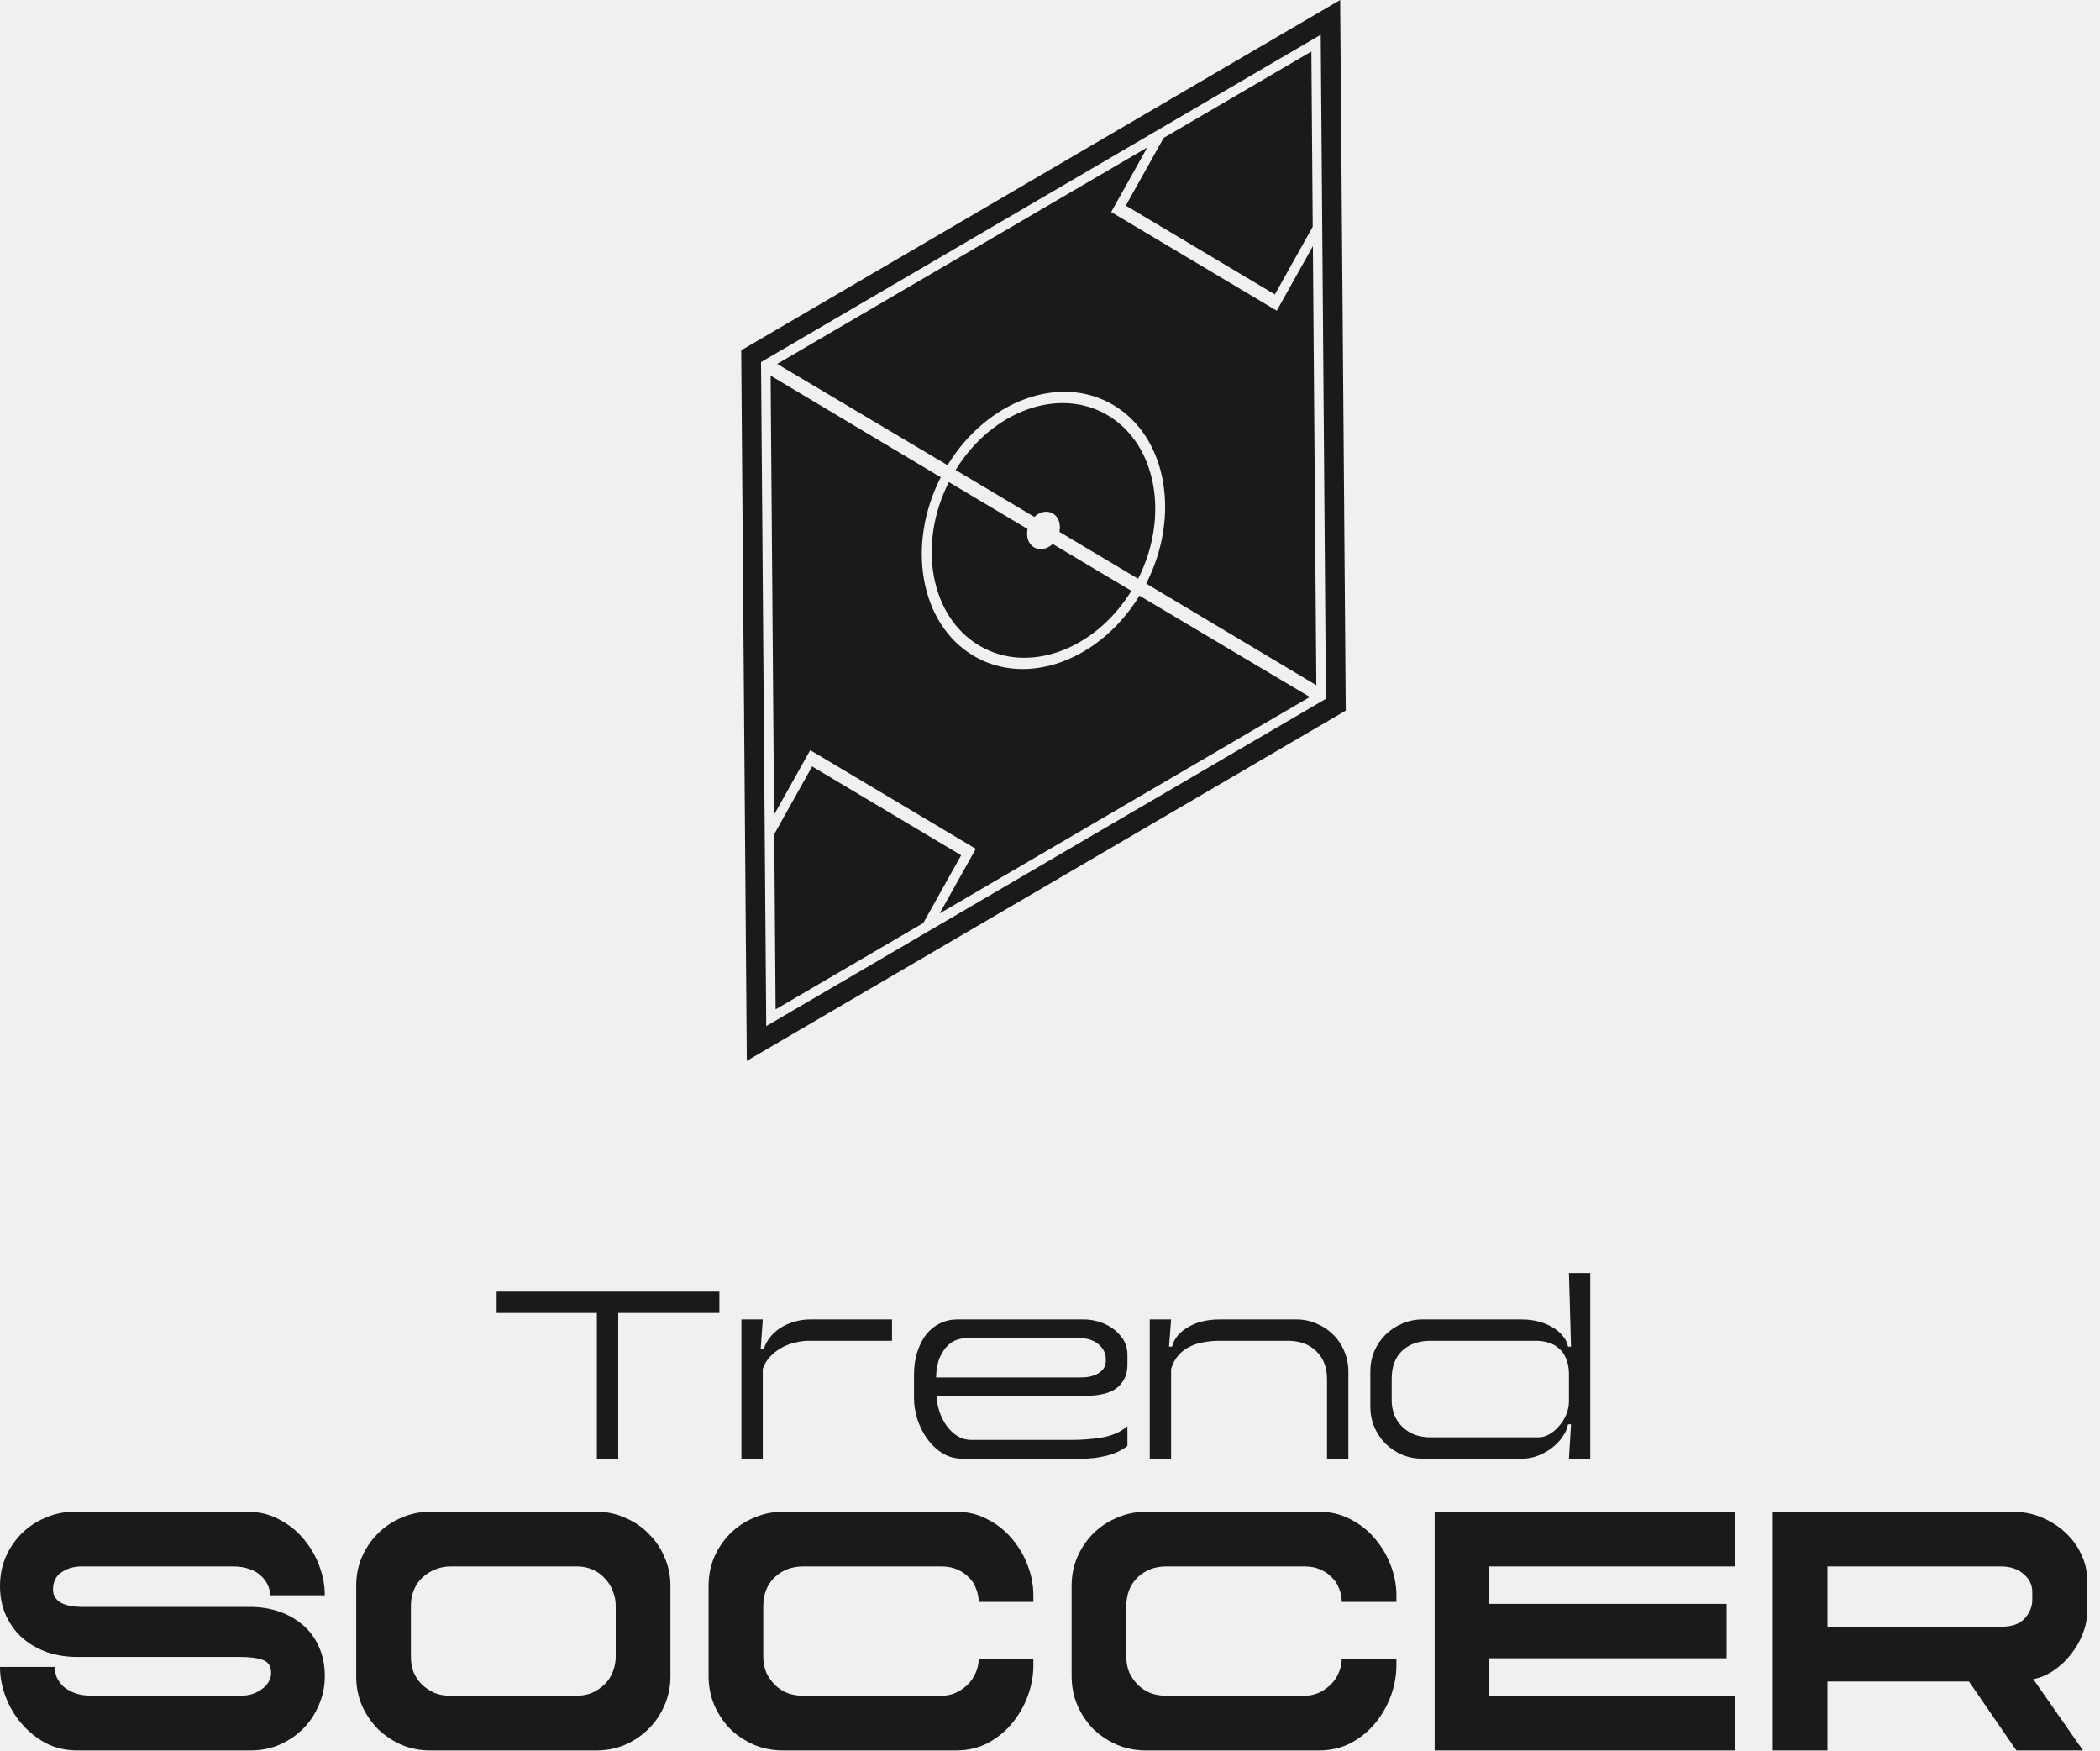
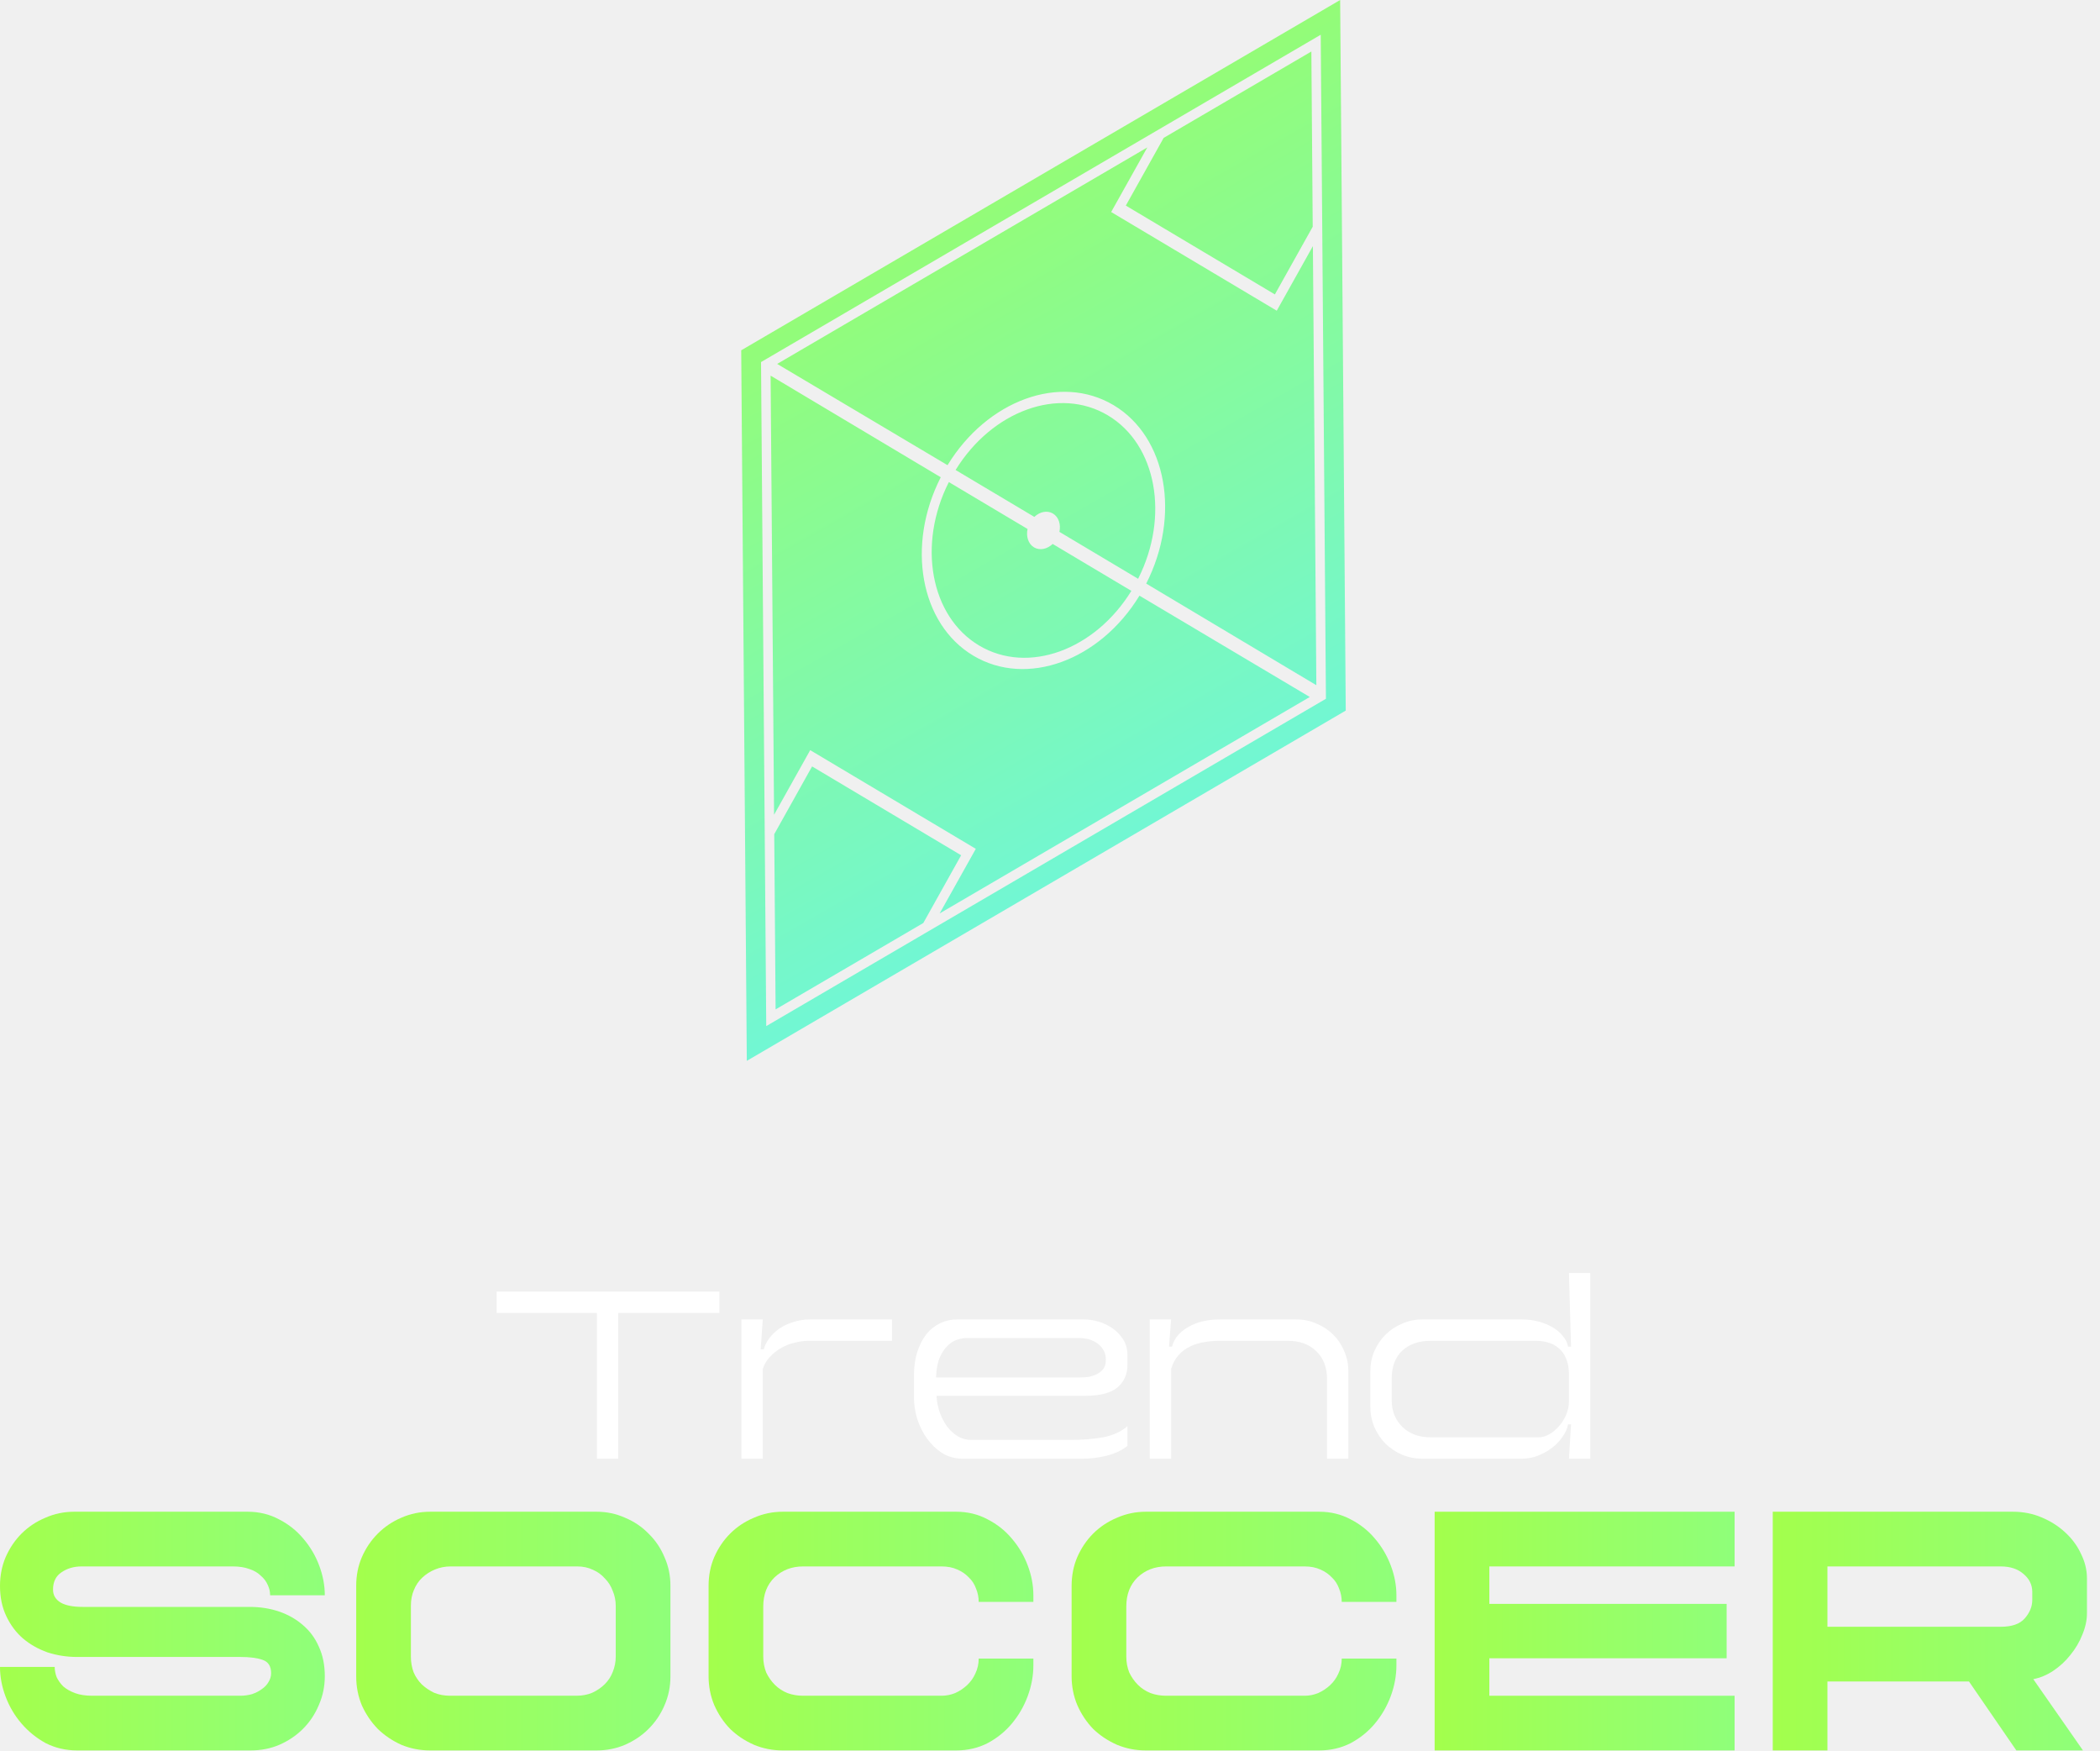
<svg xmlns="http://www.w3.org/2000/svg" width="48" height="40" viewBox="0 0 48 40" fill="none">
-   <path fill-rule="evenodd" clip-rule="evenodd" d="M17.07 24.242L16.942 8.005L30.632 0L30.76 16.238L17.07 24.242ZM17.514 23.448L17.395 8.274L30.188 0.794L30.307 15.968L17.514 23.448ZM17.693 18.618L18.519 17.142L22.304 19.397L21.478 20.873L29.938 15.927C28.641 15.155 27.337 14.382 26.045 13.612C25.139 15.095 23.468 15.71 22.249 14.984C21.03 14.258 20.711 12.457 21.503 10.906C20.211 10.136 18.91 9.356 17.614 8.584L17.693 18.618ZM21.104 21.092L21.969 19.544L18.562 17.514L17.697 19.062L17.728 23.066L21.104 21.092ZM17.764 8.316C19.06 9.088 20.366 9.86 21.658 10.63C22.564 9.147 24.234 8.532 25.453 9.258C26.671 9.985 26.99 11.785 26.199 13.336C27.49 14.105 28.792 14.886 30.088 15.658L30.009 5.624L29.183 7.1L25.398 4.845L26.224 3.369L17.764 8.316ZM30.005 5.181L29.14 6.728L25.733 4.698L26.598 3.151L29.974 1.177L30.005 5.181ZM21.842 10.74C22.676 9.386 24.206 8.826 25.322 9.491C26.439 10.156 26.734 11.803 26.014 13.226L24.215 12.154C24.252 11.982 24.198 11.813 24.067 11.735C23.936 11.657 23.767 11.693 23.642 11.812L21.842 10.74ZM25.86 13.502C25.026 14.856 23.496 15.417 22.38 14.751C21.263 14.086 20.968 12.438 21.688 11.016L23.487 12.088C23.45 12.259 23.504 12.43 23.635 12.508C23.766 12.586 23.936 12.549 24.061 12.43L25.86 13.502Z" fill="#1A1A1A" />
-   <path d="M32.51 30.151H34.78C34.918 30.151 35.047 30.167 35.167 30.199C35.287 30.231 35.395 30.275 35.49 30.332C35.586 30.388 35.664 30.456 35.724 30.533C35.787 30.608 35.826 30.687 35.84 30.772H35.909L35.862 29.091H36.349V33.333H35.862L35.909 32.548H35.84C35.826 32.637 35.787 32.727 35.724 32.819C35.664 32.911 35.586 32.996 35.49 33.073C35.395 33.148 35.287 33.209 35.167 33.259C35.047 33.309 34.918 33.333 34.78 33.333H32.51C32.347 33.333 32.194 33.303 32.049 33.243C31.904 33.179 31.777 33.095 31.667 32.989C31.561 32.879 31.476 32.752 31.412 32.607C31.352 32.462 31.322 32.308 31.322 32.145V31.339C31.322 31.173 31.352 31.019 31.412 30.878C31.476 30.733 31.561 30.608 31.667 30.501C31.777 30.392 31.904 30.307 32.049 30.247C32.194 30.183 32.347 30.151 32.51 30.151ZM31.81 31.504V31.992C31.81 32.119 31.831 32.236 31.874 32.342C31.92 32.448 31.982 32.538 32.059 32.612C32.137 32.686 32.231 32.745 32.34 32.787C32.45 32.826 32.57 32.845 32.701 32.845H35.167C35.248 32.845 35.33 32.822 35.411 32.776C35.492 32.73 35.565 32.67 35.628 32.596C35.696 32.522 35.75 32.437 35.793 32.342C35.835 32.243 35.858 32.144 35.862 32.045V31.376C35.858 31.242 35.835 31.129 35.793 31.037C35.754 30.942 35.699 30.866 35.628 30.809C35.561 30.749 35.483 30.706 35.395 30.682C35.307 30.653 35.211 30.639 35.109 30.639H32.701C32.429 30.639 32.211 30.715 32.049 30.867C31.89 31.019 31.81 31.232 31.81 31.504Z" fill="#1A1A1A" />
-   <path d="M30.332 31.514C30.332 31.249 30.251 31.037 30.088 30.878C29.925 30.719 29.708 30.639 29.436 30.639H27.871C27.751 30.639 27.633 30.65 27.516 30.671C27.403 30.689 27.297 30.722 27.198 30.772C27.099 30.818 27.012 30.883 26.938 30.968C26.864 31.049 26.807 31.154 26.768 31.281V33.333H26.28V30.151H26.768L26.721 30.772H26.79C26.814 30.676 26.858 30.591 26.922 30.517C26.989 30.439 27.071 30.374 27.166 30.321C27.262 30.265 27.369 30.222 27.49 30.194C27.61 30.166 27.739 30.151 27.877 30.151H29.632C29.798 30.151 29.952 30.183 30.093 30.247C30.238 30.307 30.364 30.39 30.47 30.496C30.579 30.602 30.664 30.728 30.724 30.873C30.788 31.017 30.82 31.173 30.82 31.339V33.333H30.332V31.514Z" fill="#1A1A1A" />
-   <path d="M21.406 31.896C21.413 32.02 21.436 32.142 21.475 32.262C21.517 32.382 21.572 32.49 21.639 32.586C21.71 32.681 21.793 32.759 21.888 32.819C21.984 32.875 22.086 32.904 22.196 32.904H24.492C24.747 32.904 24.985 32.884 25.208 32.845C25.434 32.803 25.622 32.718 25.77 32.591V33.041C25.639 33.144 25.482 33.218 25.298 33.264C25.118 33.31 24.932 33.333 24.741 33.333H22.005C21.832 33.333 21.676 33.291 21.538 33.206C21.4 33.117 21.284 33.006 21.188 32.872C21.093 32.737 21.019 32.589 20.966 32.426C20.916 32.26 20.891 32.099 20.891 31.944V31.429C20.891 31.228 20.916 31.049 20.966 30.894C21.019 30.735 21.088 30.6 21.172 30.491C21.261 30.381 21.365 30.298 21.485 30.241C21.605 30.181 21.735 30.151 21.872 30.151H24.789C24.884 30.151 24.989 30.167 25.102 30.199C25.215 30.231 25.321 30.28 25.42 30.348C25.519 30.415 25.602 30.5 25.669 30.602C25.737 30.705 25.77 30.827 25.77 30.968V31.191C25.77 31.403 25.694 31.574 25.542 31.705C25.39 31.832 25.144 31.896 24.805 31.896H21.406ZM21.395 31.477H24.667C24.692 31.477 24.738 31.475 24.805 31.472C24.872 31.468 24.939 31.454 25.006 31.429C25.077 31.405 25.139 31.366 25.192 31.313C25.249 31.256 25.277 31.177 25.277 31.074C25.277 30.926 25.219 30.805 25.102 30.713C24.989 30.622 24.842 30.576 24.662 30.576H22.084C22.028 30.576 21.961 30.588 21.883 30.613C21.809 30.634 21.736 30.678 21.666 30.745C21.595 30.812 21.533 30.904 21.48 31.021C21.43 31.138 21.402 31.29 21.395 31.477Z" fill="#1A1A1A" />
-   <path d="M20.389 30.639H18.48C18.381 30.639 18.277 30.653 18.167 30.682C18.057 30.706 17.953 30.747 17.854 30.804C17.759 30.857 17.674 30.924 17.599 31.005C17.525 31.083 17.471 31.175 17.435 31.281V33.333H16.947V30.151H17.435L17.387 30.835H17.456C17.481 30.747 17.523 30.662 17.584 30.581C17.647 30.496 17.725 30.422 17.817 30.358C17.912 30.294 18.018 30.245 18.135 30.21C18.252 30.171 18.379 30.151 18.517 30.151H20.389V30.639Z" fill="#1A1A1A" />
-   <path d="M16.443 29.515V30.003H14.131V33.333H13.643V30.003H11.352V29.515H16.443Z" fill="#1A1A1A" />
-   <path d="M47.611 40H46.088L45.005 38.424H41.77V40H40.52V34.545H46.005C46.242 34.545 46.462 34.588 46.664 34.674C46.871 34.76 47.05 34.874 47.202 35.015C47.358 35.157 47.48 35.321 47.566 35.508C47.656 35.689 47.702 35.876 47.702 36.068V36.864C47.702 37.025 47.666 37.189 47.596 37.356C47.53 37.523 47.439 37.677 47.323 37.818C47.212 37.959 47.081 38.081 46.929 38.182C46.783 38.278 46.631 38.341 46.475 38.371L47.611 40ZM46.452 36.561V36.379C46.452 36.217 46.386 36.081 46.255 35.97C46.123 35.853 45.949 35.795 45.732 35.795H41.77V37.174H45.732C45.985 37.174 46.166 37.111 46.278 36.985C46.394 36.853 46.452 36.712 46.452 36.561Z" fill="#1A1A1A" />
-   <path d="M32.792 34.545H39.648V35.795H34.042V36.651H39.466V37.894H34.042V38.75H39.648V40H32.792V34.545Z" fill="#1A1A1A" />
-   <path d="M30.668 36.606C30.668 36.5 30.648 36.399 30.608 36.303C30.572 36.202 30.517 36.116 30.441 36.045C30.37 35.97 30.282 35.909 30.176 35.864C30.075 35.818 29.956 35.795 29.82 35.795H26.653C26.395 35.795 26.178 35.879 26.002 36.045C25.83 36.212 25.744 36.434 25.744 36.712V37.856C25.744 37.987 25.767 38.108 25.812 38.22C25.863 38.326 25.928 38.419 26.009 38.5C26.09 38.581 26.186 38.644 26.297 38.689C26.408 38.73 26.527 38.75 26.653 38.75H29.82C29.926 38.75 30.029 38.73 30.13 38.689C30.231 38.644 30.322 38.583 30.403 38.508C30.484 38.432 30.547 38.343 30.592 38.242C30.643 38.136 30.668 38.023 30.668 37.901H31.918V38.053C31.918 38.29 31.875 38.525 31.789 38.758C31.703 38.99 31.582 39.199 31.426 39.386C31.274 39.568 31.09 39.717 30.873 39.833C30.655 39.944 30.416 40 30.153 40H26.191C25.959 40 25.739 39.957 25.532 39.871C25.325 39.78 25.143 39.659 24.986 39.508C24.835 39.351 24.714 39.169 24.623 38.962C24.537 38.755 24.494 38.535 24.494 38.303V36.242C24.494 36.005 24.537 35.785 24.623 35.583C24.714 35.376 24.835 35.197 24.986 35.045C25.143 34.889 25.325 34.768 25.532 34.682C25.739 34.591 25.959 34.545 26.191 34.545H30.153C30.416 34.545 30.655 34.603 30.873 34.72C31.09 34.831 31.274 34.977 31.426 35.159C31.582 35.341 31.703 35.545 31.789 35.773C31.875 36 31.918 36.227 31.918 36.455V36.606H30.668Z" fill="#1A1A1A" />
-   <path d="M22.37 36.606C22.37 36.5 22.35 36.399 22.31 36.303C22.274 36.202 22.219 36.116 22.143 36.045C22.072 35.97 21.984 35.909 21.878 35.864C21.777 35.818 21.658 35.795 21.522 35.795H18.355C18.098 35.795 17.88 35.879 17.704 36.045C17.532 36.212 17.446 36.434 17.446 36.712V37.856C17.446 37.987 17.469 38.108 17.514 38.22C17.565 38.326 17.63 38.419 17.711 38.5C17.792 38.581 17.888 38.644 17.999 38.689C18.11 38.73 18.229 38.75 18.355 38.75H21.522C21.628 38.75 21.731 38.73 21.832 38.689C21.933 38.644 22.024 38.583 22.105 38.508C22.186 38.432 22.249 38.343 22.294 38.242C22.345 38.136 22.37 38.023 22.37 37.901H23.62V38.053C23.62 38.29 23.577 38.525 23.491 38.758C23.406 38.99 23.284 39.199 23.128 39.386C22.976 39.568 22.792 39.717 22.575 39.833C22.358 39.944 22.118 40 21.855 40H17.893C17.661 40 17.441 39.957 17.234 39.871C17.027 39.78 16.845 39.659 16.689 39.508C16.537 39.351 16.416 39.169 16.325 38.962C16.239 38.755 16.196 38.535 16.196 38.303V36.242C16.196 36.005 16.239 35.785 16.325 35.583C16.416 35.376 16.537 35.197 16.689 35.045C16.845 34.889 17.027 34.768 17.234 34.682C17.441 34.591 17.661 34.545 17.893 34.545H21.855C22.118 34.545 22.358 34.603 22.575 34.72C22.792 34.831 22.976 34.977 23.128 35.159C23.284 35.341 23.406 35.545 23.491 35.773C23.577 36 23.62 36.227 23.62 36.455V36.606H22.37Z" fill="#1A1A1A" />
-   <path d="M13.635 40H9.832C9.599 40 9.38 39.957 9.173 39.871C8.971 39.78 8.791 39.659 8.635 39.508C8.483 39.351 8.362 39.172 8.271 38.97C8.185 38.763 8.142 38.543 8.142 38.311V36.235C8.142 36.002 8.185 35.785 8.271 35.583C8.362 35.376 8.483 35.197 8.635 35.045C8.791 34.889 8.971 34.768 9.173 34.682C9.38 34.591 9.599 34.545 9.832 34.545H13.635C13.867 34.545 14.084 34.591 14.286 34.682C14.493 34.768 14.673 34.889 14.824 35.045C14.981 35.197 15.102 35.376 15.188 35.583C15.279 35.785 15.324 36.002 15.324 36.235V38.311C15.324 38.543 15.279 38.763 15.188 38.97C15.102 39.172 14.981 39.351 14.824 39.508C14.673 39.659 14.493 39.78 14.286 39.871C14.084 39.957 13.867 40 13.635 40ZM14.074 37.856V36.697C14.074 36.576 14.051 36.462 14.006 36.356C13.966 36.245 13.905 36.149 13.824 36.068C13.748 35.982 13.658 35.917 13.551 35.871C13.445 35.821 13.327 35.795 13.195 35.795H10.301C10.175 35.795 10.056 35.818 9.945 35.864C9.834 35.909 9.736 35.972 9.65 36.053C9.569 36.129 9.506 36.222 9.461 36.333C9.415 36.439 9.392 36.558 9.392 36.689V37.864C9.392 37.985 9.413 38.101 9.453 38.212C9.498 38.318 9.562 38.412 9.642 38.492C9.723 38.568 9.817 38.631 9.923 38.682C10.034 38.727 10.155 38.75 10.286 38.75H13.173C13.309 38.75 13.43 38.727 13.536 38.682C13.647 38.631 13.743 38.566 13.824 38.485C13.905 38.404 13.966 38.311 14.006 38.205C14.051 38.093 14.074 37.977 14.074 37.856Z" fill="#1A1A1A" />
-   <path d="M6.174 36.455C6.174 36.374 6.157 36.295 6.121 36.22C6.086 36.139 6.033 36.068 5.962 36.008C5.896 35.942 5.811 35.891 5.705 35.856C5.598 35.816 5.472 35.795 5.326 35.795H1.864C1.687 35.795 1.533 35.841 1.402 35.932C1.275 36.018 1.212 36.149 1.212 36.326C1.212 36.452 1.27 36.55 1.386 36.621C1.503 36.687 1.669 36.72 1.886 36.72H5.705C5.947 36.72 6.172 36.755 6.379 36.826C6.586 36.896 6.768 37 6.924 37.136C7.081 37.268 7.202 37.432 7.288 37.629C7.379 37.826 7.424 38.05 7.424 38.303C7.424 38.535 7.379 38.755 7.288 38.962C7.202 39.169 7.081 39.351 6.924 39.508C6.773 39.659 6.593 39.78 6.386 39.871C6.184 39.957 5.965 40 5.727 40H1.765C1.503 40 1.263 39.944 1.045 39.833C0.833 39.717 0.649 39.568 0.492 39.386C0.336 39.205 0.215 39 0.129 38.773C0.043 38.545 0 38.318 0 38.091H1.25C1.25 38.167 1.265 38.245 1.295 38.326C1.331 38.401 1.381 38.472 1.447 38.538C1.518 38.598 1.606 38.649 1.712 38.689C1.823 38.73 1.955 38.75 2.106 38.75H5.492C5.588 38.75 5.679 38.737 5.765 38.712C5.851 38.682 5.924 38.644 5.985 38.598C6.051 38.553 6.101 38.5 6.136 38.439C6.177 38.374 6.197 38.306 6.197 38.235C6.197 38.078 6.134 37.977 6.008 37.932C5.881 37.886 5.71 37.864 5.492 37.864H1.758C1.525 37.864 1.3 37.828 1.083 37.758C0.871 37.682 0.684 37.576 0.523 37.439C0.366 37.303 0.24 37.134 0.144 36.932C0.048 36.73 0 36.5 0 36.242C0 36.005 0.043 35.785 0.129 35.583C0.22 35.376 0.341 35.197 0.492 35.045C0.649 34.889 0.831 34.768 1.038 34.682C1.245 34.591 1.465 34.545 1.697 34.545H5.659C5.922 34.545 6.162 34.603 6.379 34.72C6.596 34.831 6.78 34.977 6.932 35.159C7.088 35.341 7.21 35.545 7.295 35.773C7.381 36 7.424 36.227 7.424 36.455H6.174Z" fill="#1A1A1A" />
+   <path fill-rule="evenodd" clip-rule="evenodd" d="M17.07 24.242L16.942 8.005L30.632 0L30.76 16.238L17.07 24.242ZM17.514 23.448L17.395 8.274L30.188 0.794L30.307 15.968L17.514 23.448ZM17.693 18.618L18.519 17.142L22.304 19.397L21.478 20.873L29.938 15.927C28.641 15.155 27.337 14.382 26.045 13.612C25.139 15.095 23.468 15.71 22.249 14.984C21.03 14.258 20.711 12.457 21.503 10.906C20.211 10.136 18.91 9.356 17.614 8.584L17.693 18.618ZM21.104 21.092L21.969 19.544L18.562 17.514L17.697 19.062L17.728 23.066L21.104 21.092ZM17.764 8.316C19.06 9.088 20.366 9.86 21.658 10.63C22.564 9.147 24.234 8.532 25.453 9.258C26.671 9.985 26.99 11.785 26.199 13.336C27.49 14.105 28.792 14.886 30.088 15.658L30.009 5.624L29.183 7.1L25.398 4.845L26.224 3.369L17.764 8.316ZM30.005 5.181L29.14 6.728L25.733 4.698L26.598 3.151L29.974 1.177L30.005 5.181ZM21.842 10.74C22.676 9.386 24.206 8.826 25.322 9.491C26.439 10.156 26.734 11.803 26.014 13.226L24.215 12.154C24.252 11.982 24.198 11.813 24.067 11.735C23.936 11.657 23.767 11.693 23.642 11.812L21.842 10.74ZM25.86 13.502C25.026 14.856 23.496 15.417 22.38 14.751C21.263 14.086 20.968 12.438 21.688 11.016L23.487 12.088C23.45 12.259 23.504 12.43 23.635 12.508C23.766 12.586 23.936 12.549 24.061 12.43L25.86 13.502Z" fill="url(#paint0_linear_650_31002)" />
+   <path d="M32.51 30.151H34.78C34.918 30.151 35.047 30.167 35.167 30.199C35.287 30.231 35.395 30.275 35.49 30.332C35.586 30.388 35.664 30.456 35.724 30.533C35.787 30.608 35.826 30.687 35.84 30.772H35.909L35.862 29.091H36.349V33.333H35.862L35.909 32.548H35.84C35.826 32.637 35.787 32.727 35.724 32.819C35.664 32.911 35.586 32.996 35.49 33.073C35.395 33.148 35.287 33.209 35.167 33.259C35.047 33.309 34.918 33.333 34.78 33.333H32.51C32.347 33.333 32.194 33.303 32.049 33.243C31.904 33.179 31.777 33.095 31.667 32.989C31.561 32.879 31.476 32.752 31.412 32.607C31.352 32.462 31.322 32.308 31.322 32.145V31.339C31.322 31.173 31.352 31.019 31.412 30.878C31.476 30.733 31.561 30.608 31.667 30.501C31.777 30.392 31.904 30.307 32.049 30.247C32.194 30.183 32.347 30.151 32.51 30.151ZM31.81 31.504V31.992C31.81 32.119 31.831 32.236 31.874 32.342C31.92 32.448 31.982 32.538 32.059 32.612C32.137 32.686 32.231 32.745 32.34 32.787C32.45 32.826 32.57 32.845 32.701 32.845H35.167C35.248 32.845 35.33 32.822 35.411 32.776C35.492 32.73 35.565 32.67 35.628 32.596C35.696 32.522 35.75 32.437 35.793 32.342C35.835 32.243 35.858 32.144 35.862 32.045V31.376C35.858 31.242 35.835 31.129 35.793 31.037C35.754 30.942 35.699 30.866 35.628 30.809C35.561 30.749 35.483 30.706 35.395 30.682C35.307 30.653 35.211 30.639 35.109 30.639H32.701C32.429 30.639 32.211 30.715 32.049 30.867C31.89 31.019 31.81 31.232 31.81 31.504Z" fill="white" />
+   <path d="M30.332 31.514C30.332 31.249 30.251 31.037 30.088 30.878C29.925 30.719 29.708 30.639 29.436 30.639H27.871C27.751 30.639 27.633 30.65 27.516 30.671C27.403 30.689 27.297 30.722 27.198 30.772C27.099 30.818 27.012 30.883 26.938 30.968C26.864 31.049 26.807 31.154 26.768 31.281V33.333H26.28V30.151H26.768L26.721 30.772H26.79C26.814 30.676 26.858 30.591 26.922 30.517C26.989 30.439 27.071 30.374 27.166 30.321C27.262 30.265 27.369 30.222 27.49 30.194C27.61 30.166 27.739 30.151 27.877 30.151H29.632C29.798 30.151 29.952 30.183 30.093 30.247C30.238 30.307 30.364 30.39 30.47 30.496C30.579 30.602 30.664 30.728 30.724 30.873C30.788 31.017 30.82 31.173 30.82 31.339V33.333H30.332V31.514Z" fill="white" />
+   <path d="M21.406 31.896C21.413 32.02 21.436 32.142 21.475 32.262C21.517 32.382 21.572 32.49 21.639 32.586C21.71 32.681 21.793 32.759 21.888 32.819C21.984 32.875 22.086 32.904 22.196 32.904H24.492C24.747 32.904 24.985 32.884 25.208 32.845C25.434 32.803 25.622 32.718 25.77 32.591V33.041C25.639 33.144 25.482 33.218 25.298 33.264C25.118 33.31 24.932 33.333 24.741 33.333H22.005C21.832 33.333 21.676 33.291 21.538 33.206C21.4 33.117 21.284 33.006 21.188 32.872C21.093 32.737 21.019 32.589 20.966 32.426C20.916 32.26 20.891 32.099 20.891 31.944V31.429C20.891 31.228 20.916 31.049 20.966 30.894C21.019 30.735 21.088 30.6 21.172 30.491C21.261 30.381 21.365 30.298 21.485 30.241C21.605 30.181 21.735 30.151 21.872 30.151H24.789C24.884 30.151 24.989 30.167 25.102 30.199C25.215 30.231 25.321 30.28 25.42 30.348C25.519 30.415 25.602 30.5 25.669 30.602C25.737 30.705 25.77 30.827 25.77 30.968V31.191C25.77 31.403 25.694 31.574 25.542 31.705C25.39 31.832 25.144 31.896 24.805 31.896H21.406ZM21.395 31.477H24.667C24.692 31.477 24.738 31.475 24.805 31.472C24.872 31.468 24.939 31.454 25.006 31.429C25.077 31.405 25.139 31.366 25.192 31.313C25.249 31.256 25.277 31.177 25.277 31.074C25.277 30.926 25.219 30.805 25.102 30.713C24.989 30.622 24.842 30.576 24.662 30.576H22.084C22.028 30.576 21.961 30.588 21.883 30.613C21.809 30.634 21.736 30.678 21.666 30.745C21.595 30.812 21.533 30.904 21.48 31.021C21.43 31.138 21.402 31.29 21.395 31.477Z" fill="white" />
+   <path d="M20.389 30.639H18.48C18.381 30.639 18.277 30.653 18.167 30.682C18.057 30.706 17.953 30.747 17.854 30.804C17.759 30.857 17.674 30.924 17.599 31.005C17.525 31.083 17.471 31.175 17.435 31.281V33.333H16.947V30.151H17.435L17.387 30.835H17.456C17.481 30.747 17.523 30.662 17.584 30.581C17.647 30.496 17.725 30.422 17.817 30.358C17.912 30.294 18.018 30.245 18.135 30.21C18.252 30.171 18.379 30.151 18.517 30.151H20.389V30.639Z" fill="white" />
+   <path d="M16.443 29.515V30.003H14.131V33.333H13.643V30.003H11.352V29.515H16.443Z" fill="white" />
+   <path d="M47.611 40H46.088L45.005 38.424H41.77V40H40.52V34.545H46.005C46.242 34.545 46.462 34.588 46.664 34.674C46.871 34.76 47.05 34.874 47.202 35.015C47.358 35.157 47.48 35.321 47.566 35.508C47.656 35.689 47.702 35.876 47.702 36.068V36.864C47.702 37.025 47.666 37.189 47.596 37.356C47.53 37.523 47.439 37.677 47.323 37.818C47.212 37.959 47.081 38.081 46.929 38.182C46.783 38.278 46.631 38.341 46.475 38.371L47.611 40ZM46.452 36.561V36.379C46.452 36.217 46.386 36.081 46.255 35.97C46.123 35.853 45.949 35.795 45.732 35.795H41.77V37.174H45.732C45.985 37.174 46.166 37.111 46.278 36.985C46.394 36.853 46.452 36.712 46.452 36.561Z" fill="url(#paint1_linear_650_31002)" />
+   <path d="M32.792 34.545H39.648V35.795H34.042V36.651H39.466V37.894H34.042V38.75H39.648V40H32.792V34.545Z" fill="url(#paint2_linear_650_31002)" />
+   <path d="M30.668 36.606C30.668 36.5 30.648 36.399 30.608 36.303C30.572 36.202 30.517 36.116 30.441 36.045C30.37 35.97 30.282 35.909 30.176 35.864C30.075 35.818 29.956 35.795 29.82 35.795H26.653C26.395 35.795 26.178 35.879 26.002 36.045C25.83 36.212 25.744 36.434 25.744 36.712V37.856C25.744 37.987 25.767 38.108 25.812 38.22C25.863 38.326 25.928 38.419 26.009 38.5C26.09 38.581 26.186 38.644 26.297 38.689C26.408 38.73 26.527 38.75 26.653 38.75H29.82C29.926 38.75 30.029 38.73 30.13 38.689C30.231 38.644 30.322 38.583 30.403 38.508C30.484 38.432 30.547 38.343 30.592 38.242C30.643 38.136 30.668 38.023 30.668 37.901H31.918V38.053C31.918 38.29 31.875 38.525 31.789 38.758C31.703 38.99 31.582 39.199 31.426 39.386C31.274 39.568 31.09 39.717 30.873 39.833C30.655 39.944 30.416 40 30.153 40H26.191C25.959 40 25.739 39.957 25.532 39.871C25.325 39.78 25.143 39.659 24.986 39.508C24.835 39.351 24.714 39.169 24.623 38.962C24.537 38.755 24.494 38.535 24.494 38.303V36.242C24.494 36.005 24.537 35.785 24.623 35.583C24.714 35.376 24.835 35.197 24.986 35.045C25.143 34.889 25.325 34.768 25.532 34.682C25.739 34.591 25.959 34.545 26.191 34.545H30.153C30.416 34.545 30.655 34.603 30.873 34.72C31.09 34.831 31.274 34.977 31.426 35.159C31.582 35.341 31.703 35.545 31.789 35.773C31.875 36 31.918 36.227 31.918 36.455V36.606H30.668Z" fill="url(#paint3_linear_650_31002)" />
+   <path d="M22.37 36.606C22.37 36.5 22.35 36.399 22.31 36.303C22.274 36.202 22.219 36.116 22.143 36.045C22.072 35.97 21.984 35.909 21.878 35.864C21.777 35.818 21.658 35.795 21.522 35.795H18.355C18.098 35.795 17.88 35.879 17.704 36.045C17.532 36.212 17.446 36.434 17.446 36.712V37.856C17.446 37.987 17.469 38.108 17.514 38.22C17.565 38.326 17.63 38.419 17.711 38.5C17.792 38.581 17.888 38.644 17.999 38.689C18.11 38.73 18.229 38.75 18.355 38.75H21.522C21.628 38.75 21.731 38.73 21.832 38.689C21.933 38.644 22.024 38.583 22.105 38.508C22.186 38.432 22.249 38.343 22.294 38.242C22.345 38.136 22.37 38.023 22.37 37.901H23.62V38.053C23.62 38.29 23.577 38.525 23.491 38.758C23.406 38.99 23.284 39.199 23.128 39.386C22.976 39.568 22.792 39.717 22.575 39.833C22.358 39.944 22.118 40 21.855 40H17.893C17.661 40 17.441 39.957 17.234 39.871C17.027 39.78 16.845 39.659 16.689 39.508C16.537 39.351 16.416 39.169 16.325 38.962C16.239 38.755 16.196 38.535 16.196 38.303V36.242C16.196 36.005 16.239 35.785 16.325 35.583C16.416 35.376 16.537 35.197 16.689 35.045C16.845 34.889 17.027 34.768 17.234 34.682C17.441 34.591 17.661 34.545 17.893 34.545H21.855C22.118 34.545 22.358 34.603 22.575 34.72C22.792 34.831 22.976 34.977 23.128 35.159C23.284 35.341 23.406 35.545 23.491 35.773C23.577 36 23.62 36.227 23.62 36.455V36.606H22.37Z" fill="url(#paint4_linear_650_31002)" />
+   <path d="M13.635 40H9.832C9.599 40 9.38 39.957 9.173 39.871C8.971 39.78 8.791 39.659 8.635 39.508C8.483 39.351 8.362 39.172 8.271 38.97C8.185 38.763 8.142 38.543 8.142 38.311V36.235C8.142 36.002 8.185 35.785 8.271 35.583C8.362 35.376 8.483 35.197 8.635 35.045C8.791 34.889 8.971 34.768 9.173 34.682C9.38 34.591 9.599 34.545 9.832 34.545H13.635C13.867 34.545 14.084 34.591 14.286 34.682C14.493 34.768 14.673 34.889 14.824 35.045C14.981 35.197 15.102 35.376 15.188 35.583C15.279 35.785 15.324 36.002 15.324 36.235V38.311C15.324 38.543 15.279 38.763 15.188 38.97C15.102 39.172 14.981 39.351 14.824 39.508C14.673 39.659 14.493 39.78 14.286 39.871C14.084 39.957 13.867 40 13.635 40ZM14.074 37.856V36.697C14.074 36.576 14.051 36.462 14.006 36.356C13.966 36.245 13.905 36.149 13.824 36.068C13.748 35.982 13.658 35.917 13.551 35.871C13.445 35.821 13.327 35.795 13.195 35.795H10.301C10.175 35.795 10.056 35.818 9.945 35.864C9.834 35.909 9.736 35.972 9.65 36.053C9.569 36.129 9.506 36.222 9.461 36.333C9.415 36.439 9.392 36.558 9.392 36.689V37.864C9.392 37.985 9.413 38.101 9.453 38.212C9.498 38.318 9.562 38.412 9.642 38.492C9.723 38.568 9.817 38.631 9.923 38.682C10.034 38.727 10.155 38.75 10.286 38.75H13.173C13.309 38.75 13.43 38.727 13.536 38.682C13.647 38.631 13.743 38.566 13.824 38.485C13.905 38.404 13.966 38.311 14.006 38.205C14.051 38.093 14.074 37.977 14.074 37.856Z" fill="url(#paint5_linear_650_31002)" />
+   <path d="M6.174 36.455C6.174 36.374 6.157 36.295 6.121 36.22C6.086 36.139 6.033 36.068 5.962 36.008C5.896 35.942 5.811 35.891 5.705 35.856C5.598 35.816 5.472 35.795 5.326 35.795H1.864C1.687 35.795 1.533 35.841 1.402 35.932C1.275 36.018 1.212 36.149 1.212 36.326C1.212 36.452 1.27 36.55 1.386 36.621C1.503 36.687 1.669 36.72 1.886 36.72H5.705C5.947 36.72 6.172 36.755 6.379 36.826C6.586 36.896 6.768 37 6.924 37.136C7.081 37.268 7.202 37.432 7.288 37.629C7.379 37.826 7.424 38.05 7.424 38.303C7.424 38.535 7.379 38.755 7.288 38.962C7.202 39.169 7.081 39.351 6.924 39.508C6.773 39.659 6.593 39.78 6.386 39.871C6.184 39.957 5.965 40 5.727 40H1.765C1.503 40 1.263 39.944 1.045 39.833C0.833 39.717 0.649 39.568 0.492 39.386C0.336 39.205 0.215 39 0.129 38.773C0.043 38.545 0 38.318 0 38.091H1.25C1.25 38.167 1.265 38.245 1.295 38.326C1.331 38.401 1.381 38.472 1.447 38.538C1.518 38.598 1.606 38.649 1.712 38.689C1.823 38.73 1.955 38.75 2.106 38.75H5.492C5.588 38.75 5.679 38.737 5.765 38.712C5.851 38.682 5.924 38.644 5.985 38.598C6.051 38.553 6.101 38.5 6.136 38.439C6.177 38.374 6.197 38.306 6.197 38.235C6.197 38.078 6.134 37.977 6.008 37.932C5.881 37.886 5.71 37.864 5.492 37.864H1.758C1.525 37.864 1.3 37.828 1.083 37.758C0.871 37.682 0.684 37.576 0.523 37.439C0.366 37.303 0.24 37.134 0.144 36.932C0.048 36.73 0 36.5 0 36.242C0 36.005 0.043 35.785 0.129 35.583C0.22 35.376 0.341 35.197 0.492 35.045C0.649 34.889 0.831 34.768 1.038 34.682C1.245 34.591 1.465 34.545 1.697 34.545H5.659C5.922 34.545 6.162 34.603 6.379 34.72C6.596 34.831 6.78 34.977 6.932 35.159C7.088 35.341 7.21 35.545 7.295 35.773C7.381 36 7.424 36.227 7.424 36.455H6.174Z" fill="url(#paint6_linear_650_31002)" />
+   <defs>
+     <linearGradient id="paint0_linear_650_31002" x1="16.942" y1="0" x2="30.76" y2="24.242" gradientUnits="userSpaceOnUse">
+       <stop stop-color="#A3FF4C" />
+       <stop offset="1" stop-color="#62F4FF" />
+     </linearGradient>
+     <linearGradient id="paint1_linear_650_31002" x1="40.52" y1="37.273" x2="47.702" y2="37.273" gradientUnits="userSpaceOnUse">
+       <stop stop-color="#A3FF4C" />
+       <stop offset="1" stop-color="#8FFF7A" />
+     </linearGradient>
+     <linearGradient id="paint2_linear_650_31002" x1="32.792" y1="37.273" x2="39.648" y2="37.273" gradientUnits="userSpaceOnUse">
+       <stop stop-color="#A3FF4C" />
+       <stop offset="1" stop-color="#8FFF7A" />
+     </linearGradient>
+     <linearGradient id="paint3_linear_650_31002" x1="24.494" y1="37.273" x2="31.918" y2="37.273" gradientUnits="userSpaceOnUse">
+       <stop stop-color="#A3FF4C" />
+       <stop offset="1" stop-color="#8FFF7A" />
+     </linearGradient>
+     <linearGradient id="paint4_linear_650_31002" x1="16.196" y1="37.273" x2="23.62" y2="37.273" gradientUnits="userSpaceOnUse">
+       <stop stop-color="#A3FF4C" />
+       <stop offset="1" stop-color="#8FFF7A" />
+     </linearGradient>
+     <linearGradient id="paint5_linear_650_31002" x1="8.142" y1="37.273" x2="15.324" y2="37.273" gradientUnits="userSpaceOnUse">
+       <stop stop-color="#A3FF4C" />
+       <stop offset="1" stop-color="#8FFF7A" />
+     </linearGradient>
+     <linearGradient id="paint6_linear_650_31002" x1="0" y1="37.273" x2="7.424" y2="37.273" gradientUnits="userSpaceOnUse">
+       <stop stop-color="#A3FF4C" />
+       <stop offset="1" stop-color="#8FFF7A" />
+     </linearGradient>
+   </defs>
</svg>
